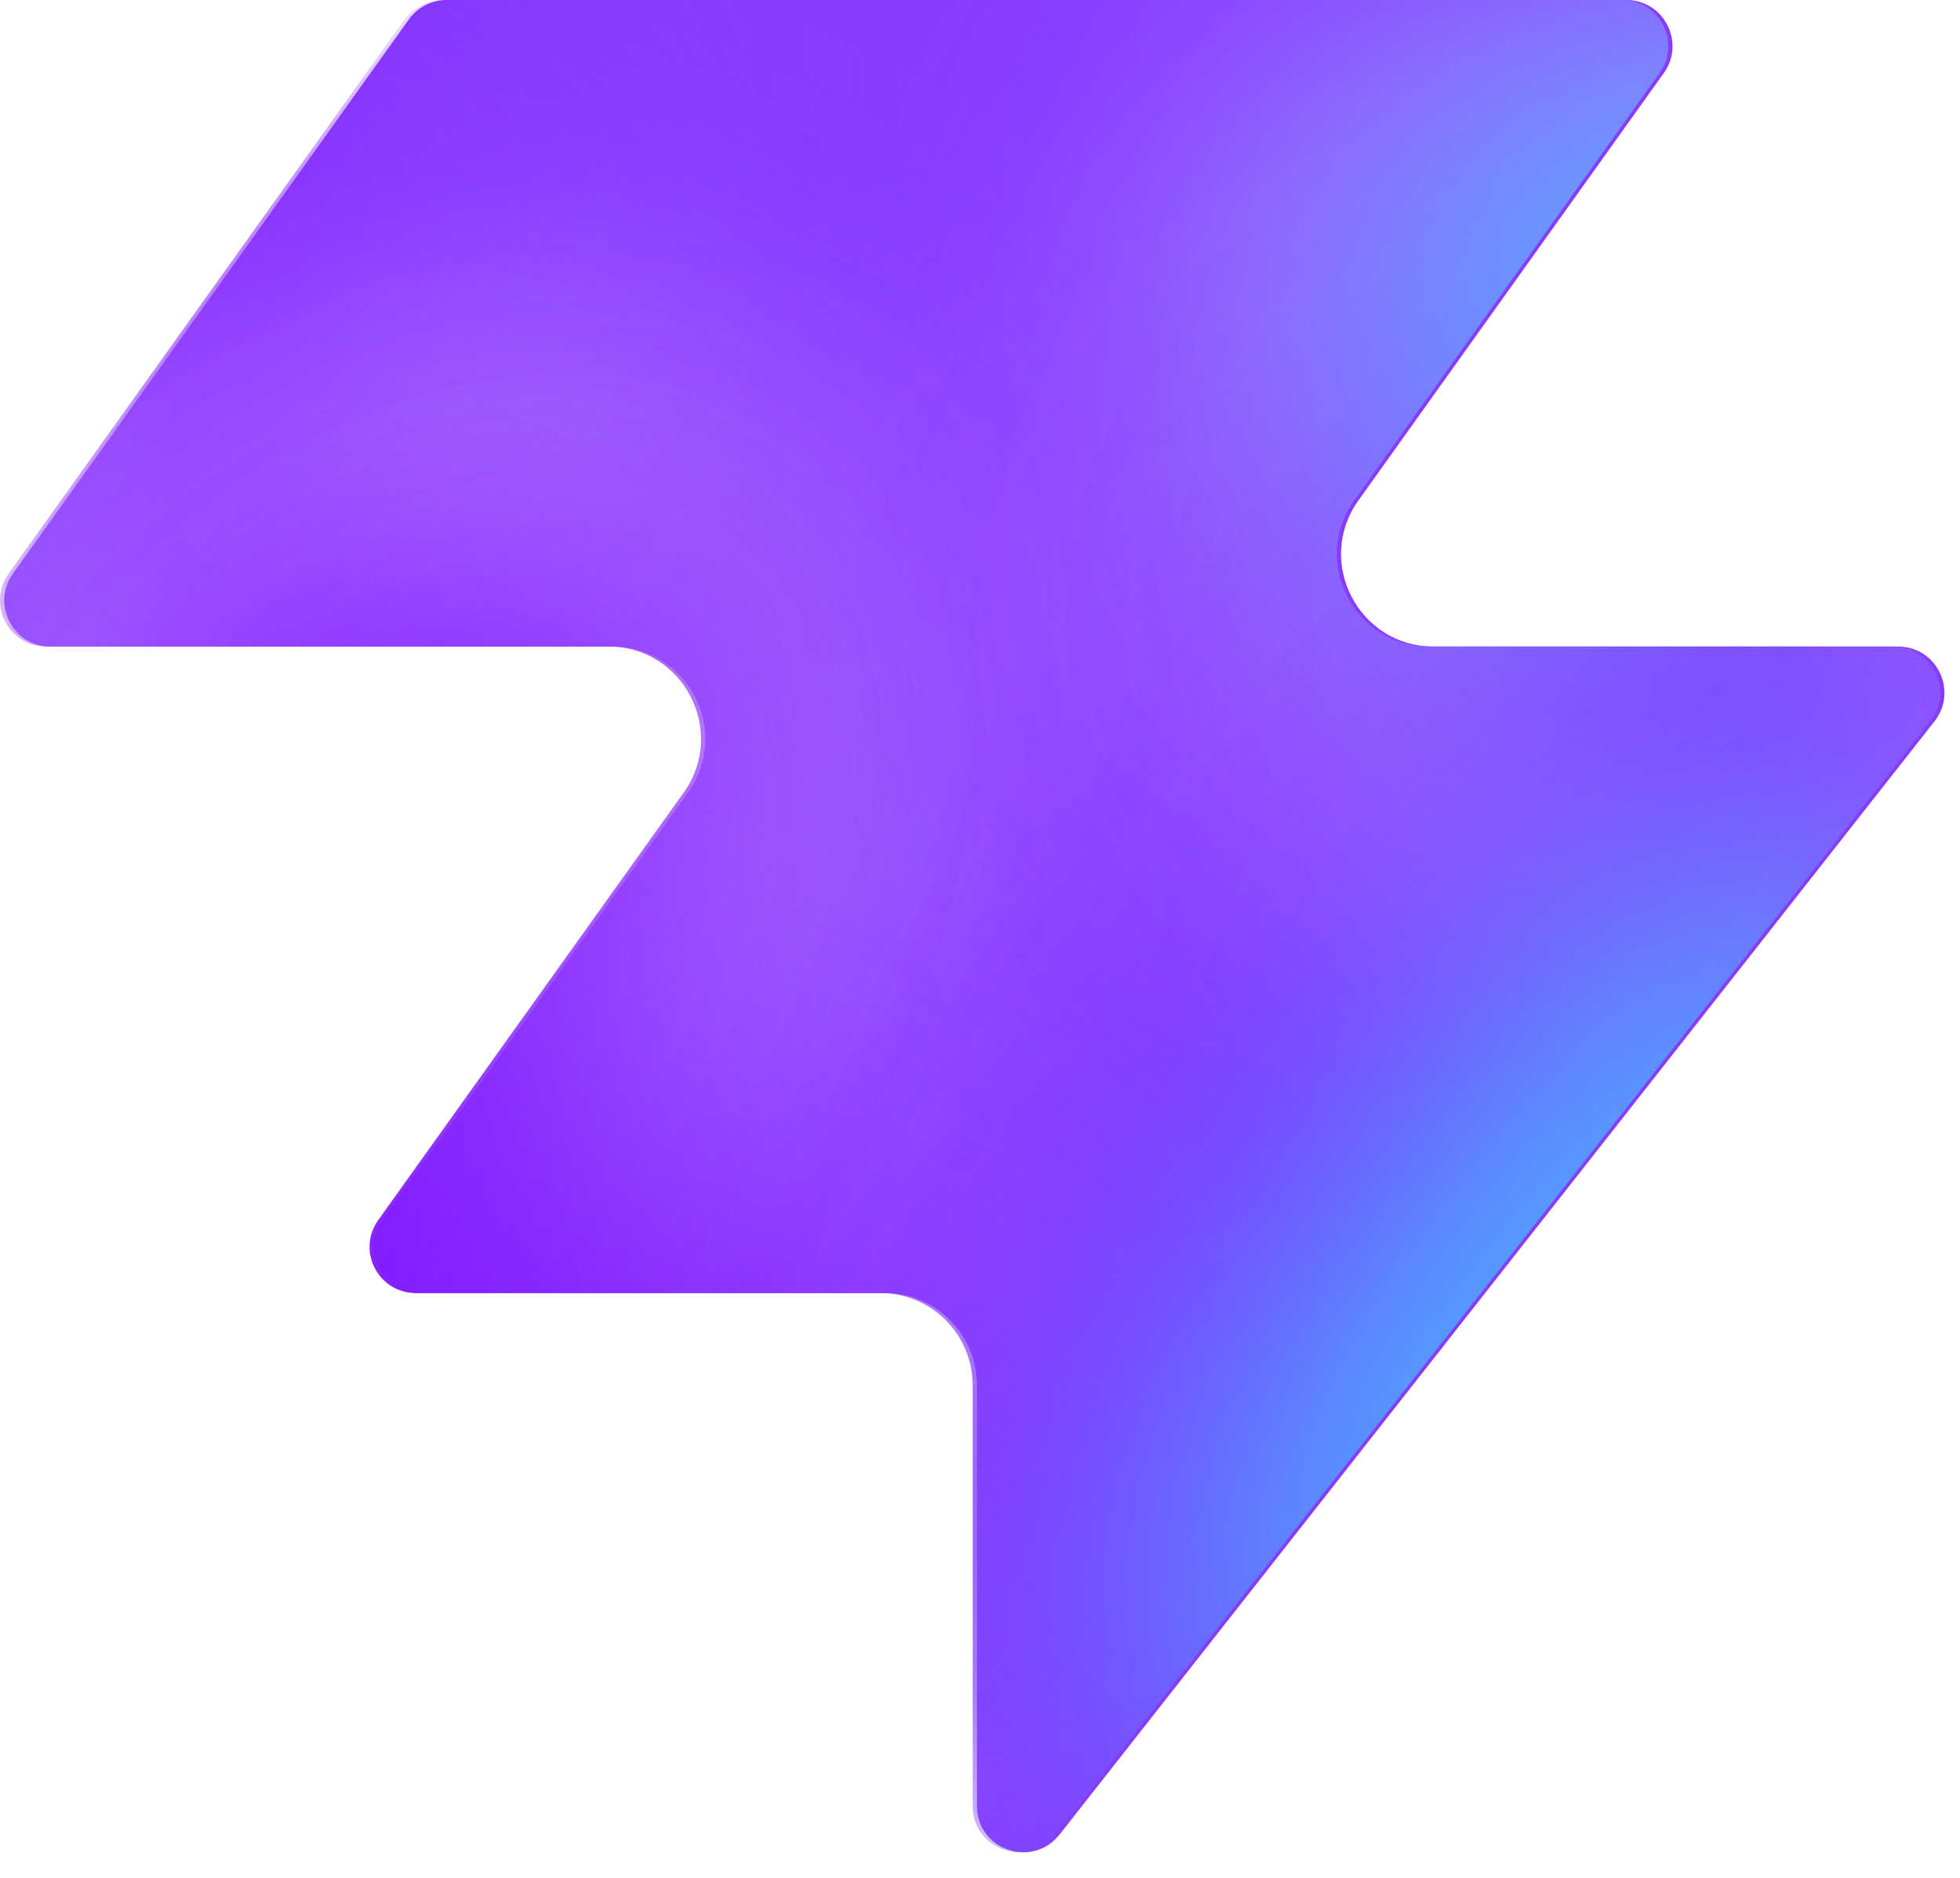
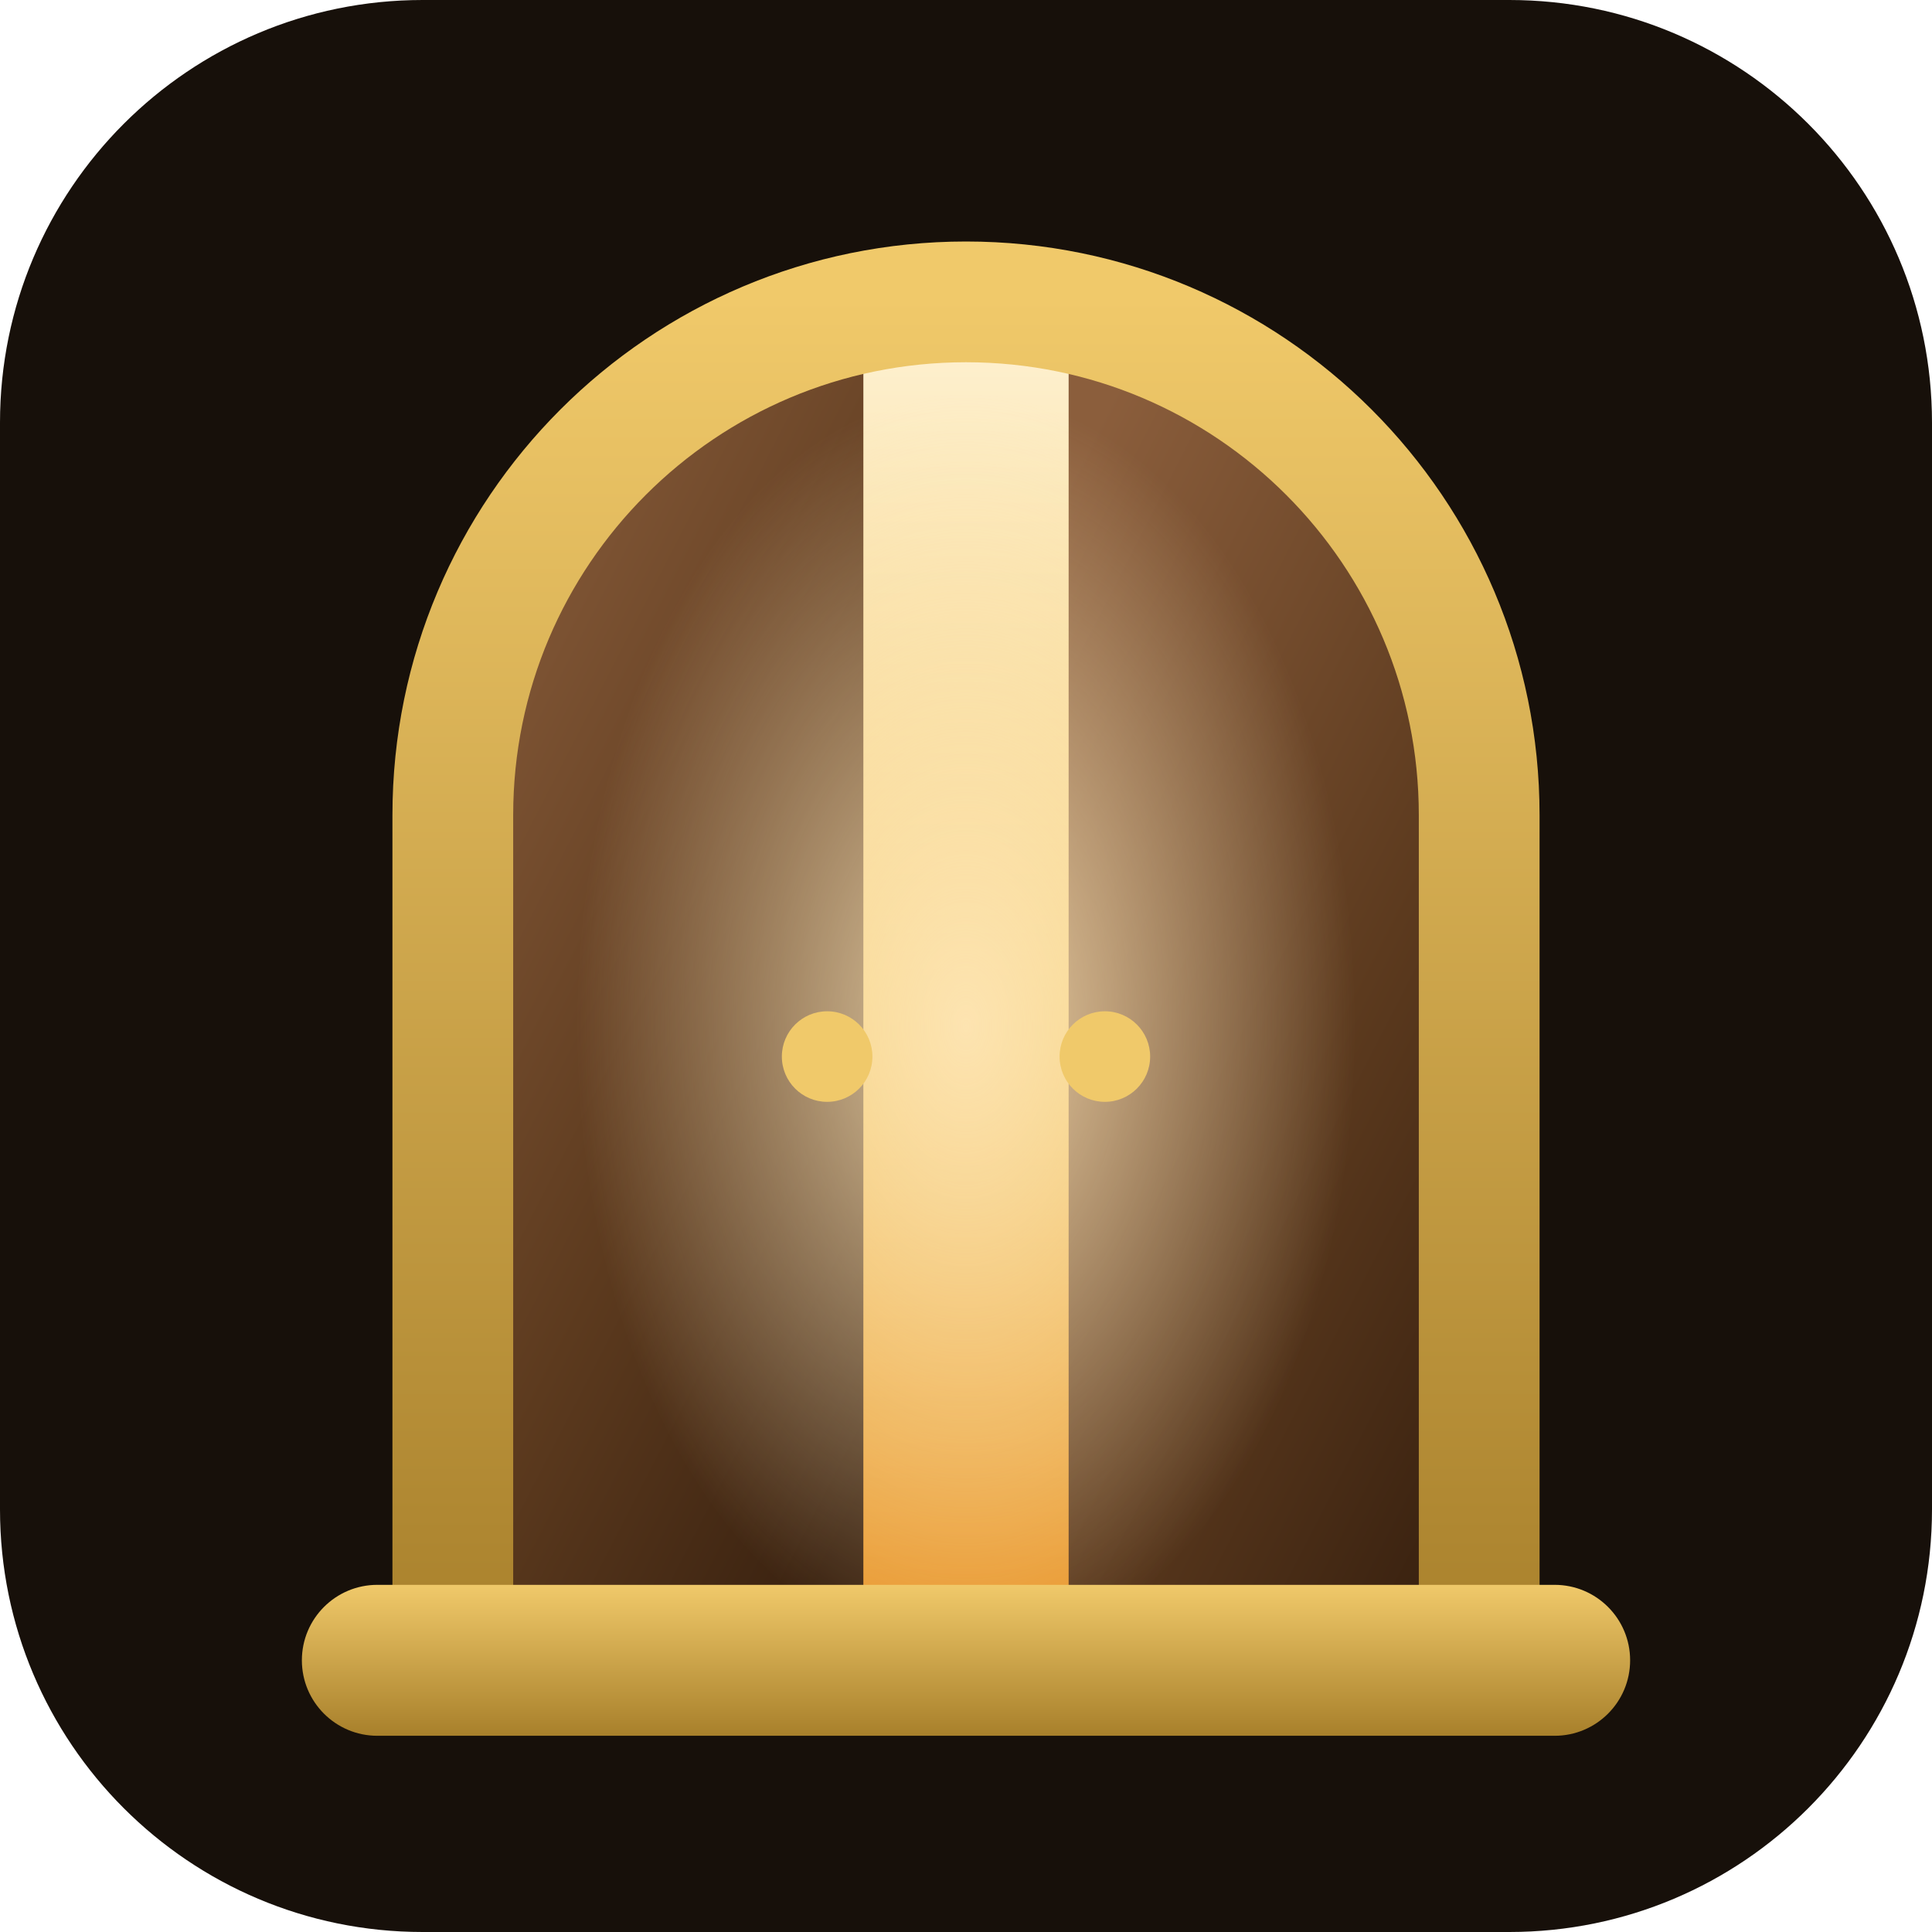
- <svg xmlns="http://www.w3.org/2000/svg" width="48" height="46" fill="none" viewBox="0 0 48 46">
-   <path fill="#863bff" d="M25.946 44.938c-.664.845-2.021.375-2.021-.698V33.937a2.26 2.26 0 0 0-2.262-2.262H10.287c-.92 0-1.456-1.04-.92-1.788l7.48-10.471c1.07-1.497 0-3.578-1.842-3.578H1.237c-.92 0-1.456-1.04-.92-1.788L10.013.474c.214-.297.556-.474.92-.474h28.894c.92 0 1.456 1.04.92 1.788l-7.48 10.471c-1.07 1.498 0 3.579 1.842 3.579h11.377c.943 0 1.473 1.088.89 1.83L25.947 44.94z" style="fill:#863bff;fill:color(display-p3 .525 .23 1);fill-opacity:1" />
-   <mask id="a" width="48" height="46" x="0" y="0" maskUnits="userSpaceOnUse" style="mask-type:alpha">
-     <path fill="#000" d="M25.842 44.938c-.664.844-2.021.375-2.021-.698V33.937a2.26 2.26 0 0 0-2.262-2.262H10.183c-.92 0-1.456-1.04-.92-1.788l7.48-10.471c1.07-1.498 0-3.579-1.842-3.579H1.133c-.92 0-1.456-1.04-.92-1.787L9.91.473c.214-.297.556-.474.92-.474h28.894c.92 0 1.456 1.04.92 1.788l-7.48 10.471c-1.07 1.498 0 3.578 1.842 3.578h11.377c.943 0 1.473 1.088.89 1.832L25.843 44.94z" style="fill:#000;fill-opacity:1" />
-   </mask>
-   <g mask="url(#a)">
-     <g filter="url(#b)">
-       <ellipse cx="5.508" cy="14.704" fill="#ede6ff" rx="5.508" ry="14.704" style="fill:#ede6ff;fill:color(display-p3 .927 .903 1);fill-opacity:1" transform="matrix(.00324 1 1 -.00324 -4.47 31.516)" />
-     </g>
-     <g filter="url(#c)">
-       <ellipse cx="10.399" cy="29.851" fill="#ede6ff" rx="10.399" ry="29.851" style="fill:#ede6ff;fill:color(display-p3 .927 .903 1);fill-opacity:1" transform="matrix(.00324 1 1 -.00324 -39.328 7.883)" />
-     </g>
-     <g filter="url(#d)">
-       <ellipse cx="5.508" cy="30.487" fill="#7e14ff" rx="5.508" ry="30.487" style="fill:#7e14ff;fill:color(display-p3 .492 .077 1);fill-opacity:1" transform="rotate(89.814 -25.913 -14.639)scale(1 -1)" />
-     </g>
-     <g filter="url(#e)">
-       <ellipse cx="5.508" cy="30.599" fill="#7e14ff" rx="5.508" ry="30.599" style="fill:#7e14ff;fill:color(display-p3 .492 .077 1);fill-opacity:1" transform="rotate(89.814 -32.644 -3.334)scale(1 -1)" />
-     </g>
-     <g filter="url(#f)">
-       <ellipse cx="5.508" cy="30.599" fill="#7e14ff" rx="5.508" ry="30.599" style="fill:#7e14ff;fill:color(display-p3 .492 .077 1);fill-opacity:1" transform="matrix(.00324 1 1 -.00324 -34.34 30.47)" />
-     </g>
-     <g filter="url(#g)">
-       <ellipse cx="14.072" cy="22.078" fill="#ede6ff" rx="14.072" ry="22.078" style="fill:#ede6ff;fill:color(display-p3 .927 .903 1);fill-opacity:1" transform="rotate(93.35 24.506 48.493)scale(-1 1)" />
-     </g>
-     <g filter="url(#h)">
-       <ellipse cx="3.47" cy="21.501" fill="#7e14ff" rx="3.47" ry="21.501" style="fill:#7e14ff;fill:color(display-p3 .492 .077 1);fill-opacity:1" transform="rotate(89.009 28.708 47.59)scale(-1 1)" />
-     </g>
-     <g filter="url(#i)">
-       <ellipse cx="3.47" cy="21.501" fill="#7e14ff" rx="3.47" ry="21.501" style="fill:#7e14ff;fill:color(display-p3 .492 .077 1);fill-opacity:1" transform="rotate(89.009 28.708 47.59)scale(-1 1)" />
-     </g>
-     <g filter="url(#j)">
-       <ellipse cx=".387" cy="8.972" fill="#7e14ff" rx="4.407" ry="29.108" style="fill:#7e14ff;fill:color(display-p3 .492 .077 1);fill-opacity:1" transform="rotate(39.51 .387 8.972)" />
-     </g>
-     <g filter="url(#k)">
-       <ellipse cx="47.523" cy="-6.092" fill="#7e14ff" rx="4.407" ry="29.108" style="fill:#7e14ff;fill:color(display-p3 .492 .077 1);fill-opacity:1" transform="rotate(37.892 47.523 -6.092)" />
-     </g>
-     <g filter="url(#l)">
-       <ellipse cx="41.412" cy="6.333" fill="#47bfff" rx="5.971" ry="9.665" style="fill:#47bfff;fill:color(display-p3 .28 .748 1);fill-opacity:1" transform="rotate(37.892 41.412 6.333)" />
-     </g>
-     <g filter="url(#m)">
-       <ellipse cx="-1.879" cy="38.332" fill="#7e14ff" rx="4.407" ry="29.108" style="fill:#7e14ff;fill:color(display-p3 .492 .077 1);fill-opacity:1" transform="rotate(37.892 -1.88 38.332)" />
-     </g>
-     <g filter="url(#n)">
-       <ellipse cx="-1.879" cy="38.332" fill="#7e14ff" rx="4.407" ry="29.108" style="fill:#7e14ff;fill:color(display-p3 .492 .077 1);fill-opacity:1" transform="rotate(37.892 -1.88 38.332)" />
-     </g>
-     <g filter="url(#o)">
-       <ellipse cx="35.651" cy="29.907" fill="#7e14ff" rx="4.407" ry="29.108" style="fill:#7e14ff;fill:color(display-p3 .492 .077 1);fill-opacity:1" transform="rotate(37.892 35.651 29.907)" />
-     </g>
-     <g filter="url(#p)">
-       <ellipse cx="38.418" cy="32.4" fill="#47bfff" rx="5.971" ry="15.297" style="fill:#47bfff;fill:color(display-p3 .28 .748 1);fill-opacity:1" transform="rotate(37.892 38.418 32.4)" />
-     </g>
+ <svg xmlns="http://www.w3.org/2000/svg" viewBox="0 0 64 64" width="64" height="64" role="img" aria-label="BOF">
+   <defs>
+     <linearGradient id="bofLight" x1="0" y1="0" x2="0" y2="1">
+       <stop offset="0" stop-color="#fff3d6" />
+       <stop offset="55%" stop-color="#f0c96a" />
+       <stop offset="100%" stop-color="#e8932a" />
+     </linearGradient>
+     <linearGradient id="bofWood" x1="0.2" y1="0" x2="0.8" y2="1">
+       <stop offset="0" stop-color="#8b5e3c" />
+       <stop offset="60%" stop-color="#5c3a1e" />
+       <stop offset="100%" stop-color="#3a2210" />
+     </linearGradient>
+     <linearGradient id="bofBrass" x1="0" y1="0" x2="0" y2="1">
+       <stop offset="0" stop-color="#f0c96a" />
+       <stop offset="100%" stop-color="#a8802b" />
+     </linearGradient>
+     <radialGradient id="bofGlow" cx="0.5" cy="0.5" r="0.5">
+       <stop offset="0" stop-color="#ffe8bc" stop-opacity="0.85" />
+       <stop offset="100%" stop-color="#ffe8bc" stop-opacity="0" />
+     </radialGradient>
+     <clipPath id="bofArch">
+       <path d="M15 55V27a17 17 0 0 1 34 0v28z" />
+     </clipPath>
+   </defs>
+   <rect width="64" height="64" rx="14" fill="#17100a" />
+   <path d="M15 55V27a17 17 0 0 1 34 0v28z" fill="url(#bofLight)" />
+   <g clip-path="url(#bofArch)">
+     <path d="M15 55V27a17 17 0 0 1 13.6-16.657V55z" fill="url(#bofWood)" />
+     <path d="M49 55V27a17 17 0 0 0-13.6-16.657V55z" fill="url(#bofWood)" />
  </g>
-   <defs>
-     <filter id="b" width="60.045" height="41.654" x="-19.77" y="16.149" color-interpolation-filters="sRGB" filterUnits="userSpaceOnUse">
-       <feFlood flood-opacity="0" result="BackgroundImageFix" />
-       <feBlend in="SourceGraphic" in2="BackgroundImageFix" result="shape" />
-       <feGaussianBlur result="effect1_foregroundBlur_2002_17158" stdDeviation="7.659" />
-     </filter>
-     <filter id="c" width="90.34" height="51.437" x="-54.613" y="-7.533" color-interpolation-filters="sRGB" filterUnits="userSpaceOnUse">
-       <feFlood flood-opacity="0" result="BackgroundImageFix" />
-       <feBlend in="SourceGraphic" in2="BackgroundImageFix" result="shape" />
-       <feGaussianBlur result="effect1_foregroundBlur_2002_17158" stdDeviation="7.659" />
-     </filter>
-     <filter id="d" width="79.355" height="29.4" x="-49.64" y="2.03" color-interpolation-filters="sRGB" filterUnits="userSpaceOnUse">
-       <feFlood flood-opacity="0" result="BackgroundImageFix" />
-       <feBlend in="SourceGraphic" in2="BackgroundImageFix" result="shape" />
-       <feGaussianBlur result="effect1_foregroundBlur_2002_17158" stdDeviation="4.596" />
-     </filter>
-     <filter id="e" width="79.579" height="29.4" x="-45.045" y="20.029" color-interpolation-filters="sRGB" filterUnits="userSpaceOnUse">
-       <feFlood flood-opacity="0" result="BackgroundImageFix" />
-       <feBlend in="SourceGraphic" in2="BackgroundImageFix" result="shape" />
-       <feGaussianBlur result="effect1_foregroundBlur_2002_17158" stdDeviation="4.596" />
-     </filter>
-     <filter id="f" width="79.579" height="29.4" x="-43.513" y="21.178" color-interpolation-filters="sRGB" filterUnits="userSpaceOnUse">
-       <feFlood flood-opacity="0" result="BackgroundImageFix" />
-       <feBlend in="SourceGraphic" in2="BackgroundImageFix" result="shape" />
-       <feGaussianBlur result="effect1_foregroundBlur_2002_17158" stdDeviation="4.596" />
-     </filter>
-     <filter id="g" width="74.749" height="58.852" x="15.756" y="-17.901" color-interpolation-filters="sRGB" filterUnits="userSpaceOnUse">
-       <feFlood flood-opacity="0" result="BackgroundImageFix" />
-       <feBlend in="SourceGraphic" in2="BackgroundImageFix" result="shape" />
-       <feGaussianBlur result="effect1_foregroundBlur_2002_17158" stdDeviation="7.659" />
-     </filter>
-     <filter id="h" width="61.377" height="25.362" x="23.548" y="2.284" color-interpolation-filters="sRGB" filterUnits="userSpaceOnUse">
-       <feFlood flood-opacity="0" result="BackgroundImageFix" />
-       <feBlend in="SourceGraphic" in2="BackgroundImageFix" result="shape" />
-       <feGaussianBlur result="effect1_foregroundBlur_2002_17158" stdDeviation="4.596" />
-     </filter>
-     <filter id="i" width="61.377" height="25.362" x="23.548" y="2.284" color-interpolation-filters="sRGB" filterUnits="userSpaceOnUse">
-       <feFlood flood-opacity="0" result="BackgroundImageFix" />
-       <feBlend in="SourceGraphic" in2="BackgroundImageFix" result="shape" />
-       <feGaussianBlur result="effect1_foregroundBlur_2002_17158" stdDeviation="4.596" />
-     </filter>
-     <filter id="j" width="56.045" height="63.649" x="-27.636" y="-22.853" color-interpolation-filters="sRGB" filterUnits="userSpaceOnUse">
-       <feFlood flood-opacity="0" result="BackgroundImageFix" />
-       <feBlend in="SourceGraphic" in2="BackgroundImageFix" result="shape" />
-       <feGaussianBlur result="effect1_foregroundBlur_2002_17158" stdDeviation="4.596" />
-     </filter>
-     <filter id="k" width="54.814" height="64.646" x="20.116" y="-38.415" color-interpolation-filters="sRGB" filterUnits="userSpaceOnUse">
-       <feFlood flood-opacity="0" result="BackgroundImageFix" />
-       <feBlend in="SourceGraphic" in2="BackgroundImageFix" result="shape" />
-       <feGaussianBlur result="effect1_foregroundBlur_2002_17158" stdDeviation="4.596" />
-     </filter>
-     <filter id="l" width="33.541" height="35.313" x="24.641" y="-11.323" color-interpolation-filters="sRGB" filterUnits="userSpaceOnUse">
-       <feFlood flood-opacity="0" result="BackgroundImageFix" />
-       <feBlend in="SourceGraphic" in2="BackgroundImageFix" result="shape" />
-       <feGaussianBlur result="effect1_foregroundBlur_2002_17158" stdDeviation="4.596" />
-     </filter>
-     <filter id="m" width="54.814" height="64.646" x="-29.286" y="6.009" color-interpolation-filters="sRGB" filterUnits="userSpaceOnUse">
-       <feFlood flood-opacity="0" result="BackgroundImageFix" />
-       <feBlend in="SourceGraphic" in2="BackgroundImageFix" result="shape" />
-       <feGaussianBlur result="effect1_foregroundBlur_2002_17158" stdDeviation="4.596" />
-     </filter>
-     <filter id="n" width="54.814" height="64.646" x="-29.286" y="6.009" color-interpolation-filters="sRGB" filterUnits="userSpaceOnUse">
-       <feFlood flood-opacity="0" result="BackgroundImageFix" />
-       <feBlend in="SourceGraphic" in2="BackgroundImageFix" result="shape" />
-       <feGaussianBlur result="effect1_foregroundBlur_2002_17158" stdDeviation="4.596" />
-     </filter>
-     <filter id="o" width="54.814" height="64.646" x="8.244" y="-2.416" color-interpolation-filters="sRGB" filterUnits="userSpaceOnUse">
-       <feFlood flood-opacity="0" result="BackgroundImageFix" />
-       <feBlend in="SourceGraphic" in2="BackgroundImageFix" result="shape" />
-       <feGaussianBlur result="effect1_foregroundBlur_2002_17158" stdDeviation="4.596" />
-     </filter>
-     <filter id="p" width="39.409" height="43.623" x="18.713" y="10.588" color-interpolation-filters="sRGB" filterUnits="userSpaceOnUse">
-       <feFlood flood-opacity="0" result="BackgroundImageFix" />
-       <feBlend in="SourceGraphic" in2="BackgroundImageFix" result="shape" />
-       <feGaussianBlur result="effect1_foregroundBlur_2002_17158" stdDeviation="4.596" />
-     </filter>
-   </defs>
+   <ellipse cx="32" cy="34" rx="13" ry="21" fill="url(#bofGlow)" />
+   <circle cx="27.4" cy="35" r="1.5" fill="#f0c96a" />
+   <circle cx="36.6" cy="35" r="1.5" fill="#f0c96a" />
+   <path d="M15 55V27a17 17 0 0 1 34 0v28" fill="none" stroke="url(#bofBrass)" stroke-width="4" stroke-linejoin="round" />
+   <rect x="10" y="52.5" width="44" height="5" rx="2.5" fill="url(#bofBrass)" />
</svg>
